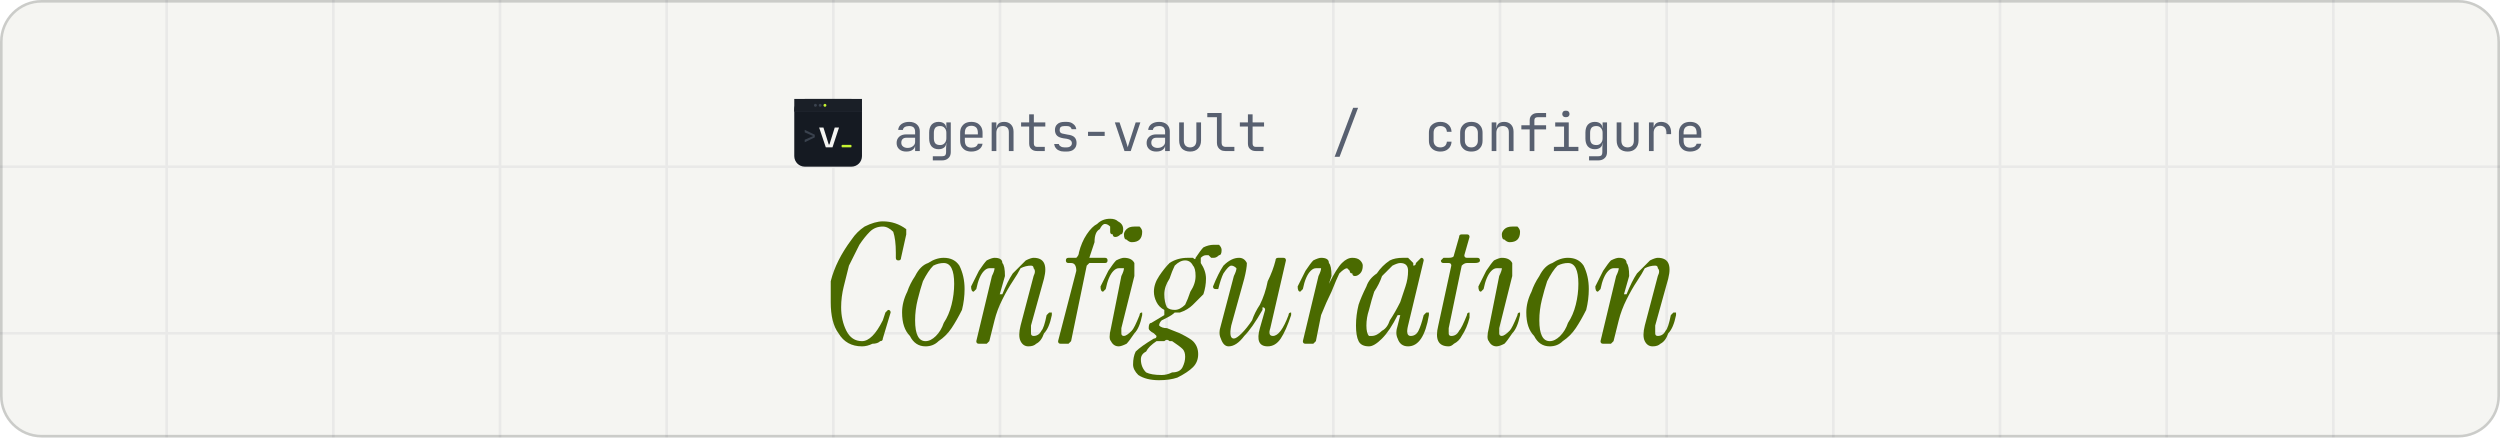
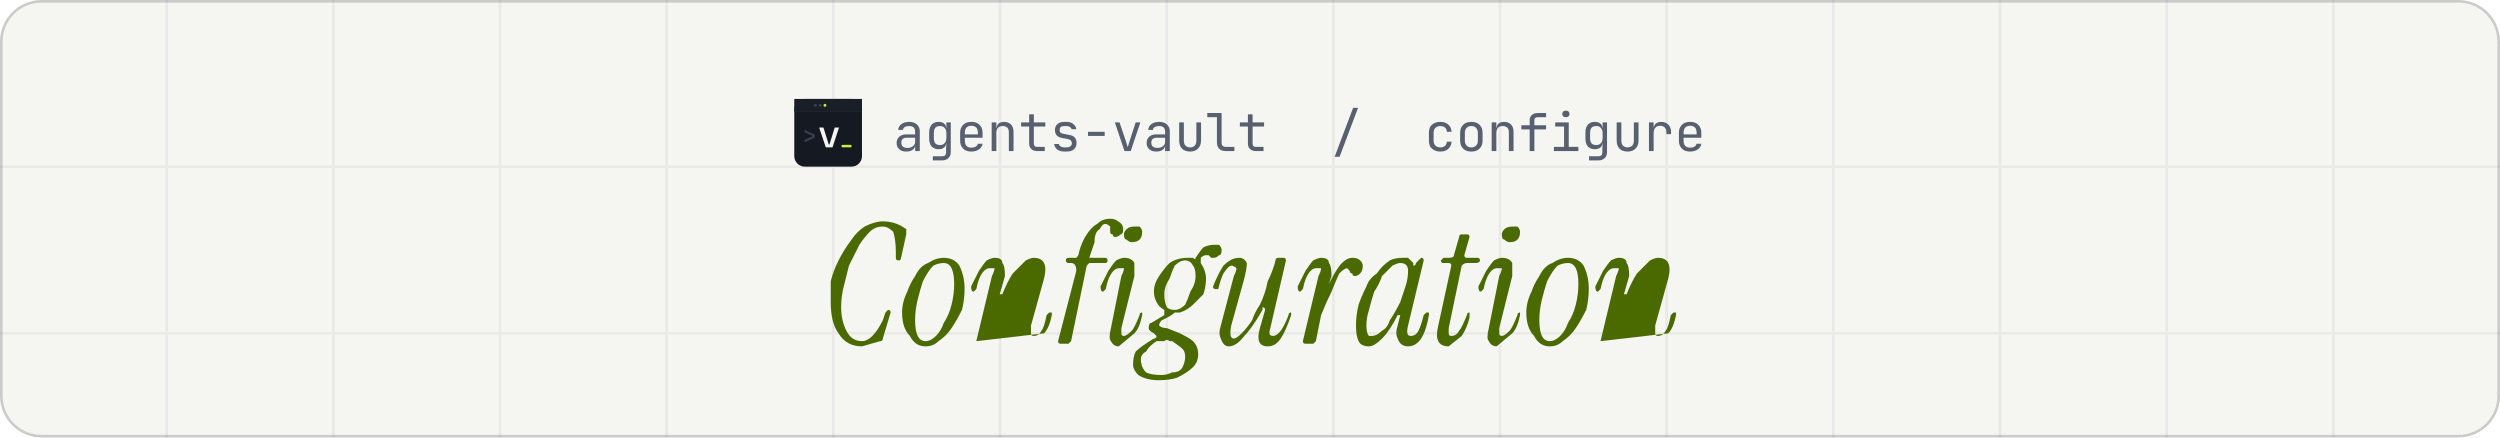
<svg xmlns="http://www.w3.org/2000/svg" width="960" height="168" viewBox="0 0 960 168" role="img" aria-label="Configuration">
  <defs>
    <radialGradient id="l" cx="0.5" cy="0" r="0.75">
      <stop offset="0" stop-color="#fff" stop-opacity="0" />
      <stop offset="1" stop-color="#fff" stop-opacity="0" />
    </radialGradient>
    <clipPath id="c">
      <rect width="960" height="168" rx="16" />
    </clipPath>
-     <path id="g0" d="M5.0 0.2L5.0 0.2Q3.3 0.2 2.3-0.7Q1.3-1.6 1.3-3.1L1.3-3.1Q1.3-4.6 2.3-5.5Q3.3-6.4 5-6.4L5-6.4L8.4-6.4L8.4-7.5Q8.4-8.5 7.8-9.1Q7.2-9.6 6.1-9.6L6.1-9.6Q5.1-9.6 4.4-9.2Q3.8-8.8 3.7-8.1L3.7-8.1L1.9-8.1Q2.0-9.5 3.2-10.4Q4.4-11.2 6.1-11.2L6.1-11.2Q8-11.2 9.1-10.2Q10.2-9.2 10.2-7.6L10.2-7.6L10.2 0L8.4 0L8.4-2.1L8.4-2.1Q8.3-1.1 7.5-0.5L7.5-0.5Q6.6 0.2 5.0 0.2ZM5.5-1.2L5.5-1.2Q6.8-1.2 7.6-1.9Q8.4-2.5 8.4-3.5L8.4-3.5L8.4-5.1L5.0-5.1Q4.1-5.1 3.6-4.6Q3.1-4.1 3.1-3.2L3.1-3.2Q3.1-2.3 3.7-1.8Q4.4-1.2 5.5-1.2Z" />
-     <path id="g1" d="M6.7 3.6L3.2 3.6L3.2 2.0L6.7 2.0Q7.6 2.0 8.0 1.6Q8.3 1.2 8.3 0.4L8.3 0.4L8.3-1L8.4-3L8.3-3Q8.3-2.0 7.6-1.4L7.6-1.4Q6.8-0.7 5.4-0.7L5.4-0.7Q3.7-0.7 2.7-1.8Q1.8-2.9 1.8-4.8L1.8-4.8L1.8-7.1Q1.8-9 2.7-10.1Q3.7-11.2 5.4-11.2L5.4-11.2Q6.8-11.2 7.6-10.5L7.6-10.5Q8.3-9.9 8.3-8.9L8.3-8.9L8.4-8.9L8.4-11L10.1-11L10.1 0.4Q10.1 1.9 9.2 2.7Q8.3 3.6 6.7 3.6L6.7 3.6ZM6.0-2.3L6.0-2.3Q7.1-2.3 7.7-3.0Q8.4-3.7 8.4-4.9L8.4-4.9L8.4-7Q8.4-8.2 7.7-8.9Q7.1-9.6 6.0-9.6L6.0-9.6Q4.8-9.6 4.2-9.0Q3.6-8.3 3.6-7L3.6-7L3.6-4.9Q3.6-3.6 4.2-2.9Q4.8-2.3 6.0-2.3Z" />
-     <path id="g2" d="M6 0.2L6 0.2Q4.7 0.2 3.7-0.3Q2.8-0.8 2.2-1.8Q1.7-2.7 1.7-4L1.7-4L1.7-7Q1.7-8.3 2.2-9.2Q2.8-10.2 3.7-10.7Q4.7-11.2 6-11.2Q7.3-11.2 8.3-10.7Q9.2-10.2 9.8-9.2Q10.3-8.3 10.3-7L10.3-7L10.3-5.1L3.5-5.1L3.5-4Q3.5-2.7 4.1-2.0Q4.8-1.3 6-1.3L6-1.3Q7.0-1.3 7.7-1.7Q8.3-2.1 8.5-2.8L8.5-2.8L10.3-2.8Q10.1-1.4 8.9-0.6Q7.7 0.2 6 0.2ZM3.5-6.4L8.5-6.4L8.5-7Q8.5-8.3 7.9-9Q7.2-9.7 6-9.7L6-9.7Q4.8-9.7 4.1-9Q3.5-8.3 3.5-7L3.5-7L3.5-6.4Z" />
-     <path id="g3" d="M3.6 0L1.8 0L1.8-11L3.6-11L3.6-8.9L3.7-8.9Q3.8-9.9 4.4-10.5L4.4-10.5Q5.2-11.2 6.6-11.2L6.6-11.2Q8.2-11.2 9.2-10.2Q10.2-9.2 10.2-7.4L10.2-7.4L10.2 0L8.4 0L8.4-7.2Q8.4-8.4 7.8-9.0Q7.1-9.6 6.1-9.6L6.1-9.6Q4.9-9.6 4.3-9.0Q3.6-8.3 3.6-7L3.6-7L3.6 0Z" />
-     <path id="g4" d="M10.2 0L7.2 0Q5.8 0 5.0-0.8Q4.2-1.5 4.2-2.9L4.2-2.9L4.2-9.4L1.1-9.4L1.1-11L4.2-11L4.2-14.1L6-14.1L6-11L10.4-11L10.4-9.4L6-9.4L6-2.9Q6-1.6 7.2-1.6L7.2-1.6L10.2-1.6L10.2 0Z" />
-     <path id="g5" d="M6.5 0.2L5.7 0.2Q4.5 0.2 3.7-0.2Q2.9-0.5 2.4-1.2Q1.9-1.8 1.8-2.7L1.8-2.7L3.6-2.7Q3.7-2.1 4.3-1.8Q4.8-1.4 5.7-1.4L5.7-1.4L6.5-1.4Q7.6-1.4 8.1-1.9Q8.6-2.3 8.6-3.0L8.6-3.0Q8.6-3.7 8.1-4.1Q7.7-4.5 6.7-4.7L6.7-4.7L5.3-4.9Q3.6-5.2 2.9-5.9Q2.1-6.7 2.1-8.1L2.1-8.1Q2.1-9.5 3-10.3Q3.9-11.2 5.8-11.2L5.8-11.2L6.6-11.2Q8.2-11.2 9.1-10.4Q10.1-9.7 10.3-8.4L10.3-8.4L8.5-8.4Q8.4-8.9 7.9-9.3Q7.4-9.6 6.6-9.6L6.6-9.6L5.8-9.6Q4.8-9.6 4.3-9.2Q3.9-8.8 3.9-8.0L3.9-8.0Q3.9-7.4 4.3-7.0Q4.7-6.7 5.5-6.6L5.5-6.6L7-6.3Q8.8-6.1 9.6-5.3Q10.4-4.5 10.4-3.1L10.4-3.1Q10.4-1.6 9.4-0.7Q8.5 0.2 6.5 0.2L6.5 0.2Z" />
-     <path id="g6" d="M9.2-5.8L2.8-5.8L2.8-7.4L9.2-7.4L9.2-5.8Z" />
-     <path id="g7" d="M7.2 0L4.8 0L1.1-11L2.9-11L5.4-3.6Q5.6-2.9 5.8-2.3Q6.0-1.7 6.0-1.4L6.0-1.4Q6.1-1.7 6.3-2.3Q6.5-2.9 6.7-3.6L6.7-3.6L9.1-11L10.9-11L7.2 0Z" />
-     <path id="g8" d="M6.0 0.2L6.0 0.2Q4.1 0.2 2.9-0.9Q1.8-2.1 1.8-4L1.8-4L1.8-11L3.6-11L3.6-4Q3.6-2.8 4.2-2.1Q4.9-1.4 6.0-1.4L6.0-1.4Q7.1-1.4 7.8-2.1Q8.4-2.8 8.4-4L8.4-4L8.4-11L10.2-11L10.2-4Q10.2-2.1 9.0-0.9Q7.9 0.2 6.0 0.2Z" />
-     <path id="g9" d="M11 0L7.5 0Q6.5 0 5.8-0.4Q5.1-0.8 4.7-1.5Q4.3-2.2 4.3-3.1L4.3-3.1L4.3-13.0L0.6-13.0L0.6-14.6L6.1-14.6L6.1-3.1Q6.1-2.4 6.5-2.0Q6.9-1.6 7.5-1.6L7.5-1.6L11-1.6L11 0Z" />
-     <path id="g11" d="M3.4 2.2L1.5 2.2L8.6-16.6L10.5-16.6L3.4 2.2Z" />
-     <path id="g12" d="M6.1 0.2L6.1 0.2Q4.8 0.2 3.8-0.3Q2.8-0.8 2.2-1.8Q1.7-2.7 1.7-4L1.7-4L1.7-7Q1.7-8.3 2.2-9.3Q2.8-10.2 3.8-10.7Q4.8-11.2 6.1-11.2L6.1-11.2Q8.0-11.2 9.1-10.2Q10.3-9.2 10.4-7.4L10.4-7.4L8.6-7.4Q8.5-8.5 7.9-9.0Q7.2-9.6 6.1-9.6L6.1-9.6Q4.9-9.6 4.2-8.9Q3.5-8.3 3.5-7.0L3.5-7.0L3.5-4Q3.5-2.8 4.2-2.1Q4.9-1.4 6.1-1.4L6.1-1.4Q7.2-1.4 7.9-2.0Q8.5-2.6 8.6-3.6L8.6-3.6L10.4-3.6Q10.3-1.8 9.1-0.8Q8.0 0.2 6.1 0.2Z" />
-     <path id="g13" d="M6 0.2L6 0.2Q4.7 0.2 3.7-0.3Q2.8-0.8 2.2-1.8Q1.7-2.7 1.7-4.0L1.7-4.0L1.7-7.0Q1.7-8.3 2.2-9.2Q2.8-10.2 3.7-10.7Q4.7-11.2 6-11.2L6-11.2Q7.3-11.2 8.3-10.7Q9.2-10.2 9.8-9.2Q10.3-8.3 10.3-7.0L10.3-7.0L10.3-4.0Q10.3-2.7 9.8-1.8Q9.2-0.8 8.3-0.3Q7.3 0.2 6 0.2ZM6-1.4L6-1.4Q7.2-1.4 7.8-2.1Q8.5-2.8 8.5-4.0L8.5-4.0L8.5-7.0Q8.5-8.2 7.8-8.9Q7.2-9.6 6-9.6L6-9.6Q4.8-9.6 4.2-8.9Q3.5-8.2 3.5-7.0L3.5-7.0L3.5-4.0Q3.5-2.8 4.2-2.1Q4.8-1.4 6-1.4Z" />
-     <path id="g14" d="M6.2 0L4.4 0L4.4-8.3L1.2-8.3L1.2-9.9L4.4-9.9L4.4-11.8Q4.4-13.1 5.2-13.8Q6.0-14.6 7.5-14.6L7.5-14.6L10.7-14.6L10.7-13.0L7.5-13.0Q6.9-13.0 6.5-12.7Q6.2-12.4 6.2-11.8L6.2-11.8L6.2-9.9L10.7-9.9L10.7-8.3L6.2-8.3L6.2 0Z" />
-     <path id="g15" d="M11.1 0L1.7 0L1.7-1.6L5.6-1.6L5.6-9.4L2.2-9.4L2.2-11L7.4-11L7.4-1.6L11.1-1.6L11.1 0ZM6.3-13.0L6.3-13.0Q5.6-13.0 5.3-13.3Q4.9-13.7 4.9-14.2L4.9-14.2Q4.9-14.8 5.3-15.2Q5.6-15.5 6.3-15.5L6.3-15.5Q7.0-15.5 7.3-15.2Q7.7-14.8 7.7-14.2L7.7-14.2Q7.7-13.7 7.3-13.3Q7.0-13.0 6.3-13.0Z" />
-     <path id="g16" d="M4.0 0L2.2 0L2.2-11L4.0-11L4.0-9.0Q4.2-9.8 4.6-10.3L4.6-10.3Q5.4-11.2 6.9-11.2L6.9-11.2Q8.6-11.2 9.7-10.1Q10.7-9.0 10.7-7.2L10.7-7.2L10.7-6.5L8.9-6.5L8.9-7Q8.9-8.3 8.3-9.0Q7.6-9.7 6.5-9.7L6.5-9.7Q5.3-9.7 4.7-9.0Q4.0-8.3 4.0-7L4.0-7L4.0 0Z" />
-     <path id="g17" d="M16 1L16 1Q10 1 7-4Q4-8 4-16L4-16Q4-20 4-24Q5-28 7-32Q9-36 12-40Q14-43 17-45Q21-47 24-47L24-47Q29-47 33-44L33-44Q33-43 33-42L33-42L31-33Q31-32 30-32L30-32Q29-32 29-33L29-33L29-35Q29-40 28-43Q26-45 24-45L24-45Q21-45 19-43Q17-41 15-38Q13-34 11-30Q10-26 9-22Q8-18 8-14L8-14Q8-9 10-5Q12-1 16-1L16-1Q18-1 20-3Q22-5 24-9L24-9L25-12Q26-13 26-13L26-13Q27-13 27-12L27-12L24-2Q24-1 23-1L23-1Q22-0 20 0Q18 1 16 1Z" />
-     <path id="g18" d="M10 1L10 1Q6 1 4-3Q1-6 1-12L1-12Q1-16 3-20Q4-23 6-26Q8-30 11-31Q14-33 17-33L17-33Q21-33 23-30Q25-26 25-21L25-21Q25-17 24-13Q22-9 20-6Q18-3 15-1Q13 1 10 1ZM10-1L10-1Q12-1 14-3Q16-5 17-8Q19-11 20-15Q21-19 21-23L21-23Q21-31 17-31L17-31Q15-31 13-30Q11-28 9-24Q8-21 7-17Q6-13 6-9L6-9Q6-1 10-1Z" />
-     <path id="g19" d="M3-1L3-1L9-26Q10-28 10-29Q9-29 8-29L8-29Q7-29 6-28Q4-26 3-21L3-21Q2-20 2-20L2-20Q1-20 1-22L1-22Q3-26 4-28Q6-31 7-32Q9-33 10-33L10-33Q13-33 13-31Q14-30 14-26L14-26L12-19Q12-19 12-19Q12-19 13-19L13-19Q15-24 17-27Q20-30 22-32Q24-33 25-33L25-33Q28-33 29-31Q30-29 29-25L29-25L24-7Q24-5 24-4Q24-3 25-3L25-3Q27-3 28-5Q29-6 30-11L30-11Q31-12 31-12L31-12Q32-12 32-12Q32-11 32-11L32-11Q31-6 29-4Q28-1 26-0Q25 1 23 1L23 1Q21 1 20-1Q19-3 20-7L20-7L25-26Q26-28 25-29Q25-30 24-30L24-30Q22-30 20-29Q19-27 17-24Q15-21 13-17Q11-13 10-9Q9-5 8-1L8-1Q7 0 7 0L7 0L4 0Q3 0 3-1Z" />
-     <path id="g20" d="M5 0L2 0Q1 0 1-1L1-1L8-28Q8-31 6-31L6-31L5-31Q4-31 4-32L4-32Q4-33 5-33L5-33Q7-33 8-33Q9-34 9-35L9-35Q10-39 12-42Q14-45 16-46Q18-48 21-48L21-48Q23-48 24-47Q26-46 26-44L26-44Q26-42 25-42Q24-41 23-41L23-41Q22-41 22-42Q21-42 21-43Q21-44 21-45Q20-46 19-46L19-46Q18-46 17-44Q15-43 15-39L15-39L13-33Q13-33 14-33L14-33L19-33Q20-33 20-32L20-32Q20-31 19-31L19-31L13-31Q13-31 12-30L12-30L6-1Q5 0 5 0L5 0Z" />
-     <path id="g21" d="M13-39L13-39Q12-39 11-40Q10-40 10-42L10-42Q10-43 11-44Q12-45 14-45L14-45Q15-45 16-45Q17-44 17-43L17-43Q17-41 16-40Q15-39 13-39ZM8 1L8 1Q6 1 5-1Q4-2 5-6L5-6L9-26Q10-28 10-29Q9-29 8-29L8-29Q7-29 6-28Q4-26 3-21L3-21Q2-20 2-20L2-20Q1-20 1-22L1-22Q3-26 4-28Q6-31 7-32Q9-33 10-33L10-33Q13-33 14-31Q14-30 14-26L14-26L9-6Q9-5 9-4Q9-3 10-3L10-3Q11-3 13-5Q14-6 16-11L16-11Q16-12 17-12L17-12Q17-12 17-11L17-11Q16-6 14-4Q12-1 11-0Q9 1 8 1Z" />
-     <path id="g22" d="M6 14L6 14Q1 14-2 12Q-4 10-4 8L-4 8Q-4 5-3 3Q-1 1 4-2L4-2Q5-2 5-3Q5-3 4-4L4-4Q2-5 2-6Q2-8 3-8L3-8L8-11Q8-12 8-12Q8-12 8-13L8-13Q6-14 5-16Q4-18 4-20L4-20Q4-23 6-26Q8-29 10-31Q13-33 17-33L17-33Q18-33 19-33L19-33Q20-32 20-33L20-33Q22-36 23-37Q25-38 27-38L27-38Q28-38 29-38Q30-37 30-36L30-36Q30-34 29-34Q28-33 27-33L27-33Q26-33 26-33Q25-34 25-34Q25-34 24-34L24-34Q23-34 22-33L22-33Q22-32 22-32Q22-31 22-31L22-31Q24-28 24-25L24-25Q24-22 23-19Q21-17 19-15Q17-13 14-12L14-12Q13-12 12-12Q11-11 9-10L9-10L7-9Q6-8 6-7Q7-6 9-6L9-6L14-4Q18-2 19-1Q21 1 21 4L21 4Q21 7 19 9Q17 11 13 13Q10 14 6 14ZM8-19L8-19Q8-16 9-14Q10-13 12-13L12-13Q14-13 16-15Q17-17 18-20Q20-23 20-26L20-26Q20-29 19-30Q18-32 16-32L16-32Q14-32 12-30Q11-28 10-25Q8-22 8-19ZM7 12L7 12Q9 12 11 11Q14 11 15 9Q16 7 16 5L16 5Q16 3 15 2Q14 1 11-1L11-1L10-1Q9-2 8-1Q6-1 5-1L5-1Q2 1 1 3Q-1 4-1 6L-1 6Q-1 9 1 11Q3 12 7 12Z" />
-     <path id="g23" d="M7 1L7 1Q5 1 4-2Q3-4 4-7L4-7L9-26Q10-28 10-29Q9-30 8-30L8-30Q7-30 5-27Q4-25 3-21L3-21Q3-21 2-21L2-21Q1-21 1-22L1-22Q3-27 5-30Q8-33 11-33L11-33Q13-33 14-31Q14-29 13-25L13-25L8-7Q7-2 9-2L9-2Q10-2 12-4Q14-6 16-9Q17-12 19-15Q21-19 22-24Q24-28 25-32L25-32Q25-33 26-33L26-33L28-33Q29-33 29-32L29-32L23-6Q22-3 24-3L24-3Q27-3 30-11L30-11Q30-12 31-12L31-12Q31-12 31-12Q31-11 31-11L31-11Q29-5 27-2Q25 1 22 1L22 1Q17 1 19-6L19-6L21-13Q21-14 20-14Q20-14 20-13L20-13Q16-6 13-3Q10 1 7 1Z" />
-     <path id="g24" d="M7 0L4 0Q3 0 3-1L3-1L9-26Q10-28 10-29Q9-29 8-29L8-29Q7-29 6-28Q4-26 3-21L3-21Q2-20 2-20L2-20Q1-20 1-22L1-22Q3-26 4-28Q6-31 7-32Q9-33 10-33L10-33Q13-33 13-31Q14-30 14-26L14-26L13-23Q13-23 13-23Q13-23 13-23L13-23Q16-29 18-31Q20-33 22-33L22-33Q24-33 25-32Q26-31 26-30L26-30Q26-28 25-27Q24-26 23-26L23-26Q22-26 22-27Q21-27 21-28Q21-28 20-29Q20-29 20-29L20-29Q19-29 17-27Q16-25 14-20Q12-16 10-11Q9-6 8-1L8-1Q7 0 7 0L7 0Z" />
-     <path id="g25" d="M6 1L6 1Q3 1 2-1Q1-3 1-7L1-7Q1-11 2-15Q3-18 5-22Q6-25 9-27Q11-30 14-32Q16-33 19-33L19-33Q20-33 21-33Q22-32 23-31L23-31Q23-30 23-30L23-30Q24-30 24-31L24-31Q25-32 25-32Q26-33 26-33L26-33Q27-33 27-32L27-32L21-7Q20-3 22-3L22-3Q24-3 25-5Q26-7 27-11L27-11Q28-12 28-12L28-12Q29-12 29-12Q29-11 29-11L29-11Q28-5 26-2Q24 1 21 1L21 1Q18 1 17-2Q16-4 17-7L17-7L18-11Q18-11 18-11Q17-11 17-11L17-11Q14-5 11-2Q8 1 6 1ZM7-3L7-3Q9-3 11-5Q13-6 14-9Q16-12 18-16Q19-19 20-22Q21-25 21-28L21-28Q21-31 18-31L18-31Q17-31 15-30Q13-28 11-26Q10-23 8-20Q7-17 6-13Q5-10 5-7L5-7Q5-4 6-3Q6-3 7-3Z" />
-     <path id="g26" d="M7 1L7 1Q4 1 3-1Q2-3 3-7L3-7L8-30Q8-31 7-31L7-31L5-31Q4-31 4-32L4-32Q4-32 4-32Q5-33 5-33L5-33L7-33Q9-33 9-34L9-34L11-41Q11-42 12-42L12-42L14-42Q15-42 15-41L15-41L13-34Q13-33 14-33L14-33L18-33Q19-33 19-32L19-32Q19-31 17-31L17-31L14-31Q13-31 12-30L12-30L7-6Q7-5 7-4Q7-3 8-3L8-3Q10-3 11-5Q12-6 14-11L14-11Q14-12 15-12L15-12Q15-12 15-12Q15-11 15-10L15-10Q14-6 12-3Q11-1 9-0Q8 1 7 1Z" />
+     <path id="g0" d="M5 0.2Q3.3 0.2 2.3-0.7Q1.3-1.6 1.3-3.1Q1.3-4.6 2.3-5.5Q3.3-6.4 5-6.4L8.4-6.4L8.4-7.5Q8.4-8.5 7.8-9.1Q7.2-9.6 6.1-9.6Q5.1-9.6 4.4-9.2Q3.8-8.8 3.7-8.1L1.9-8.1Q2-9.5 3.2-10.4Q4.4-11.2 6.1-11.2Q8-11.2 9.1-10.2Q10.2-9.2 10.2-7.6L10.2 0L8.4 0L8.4-2.1L8.4-2.1Q8.3-1.1 7.5-0.5Q6.6 0.2 5 0.2M5.5-1.2Q6.8-1.2 7.6-1.9Q8.4-2.5 8.4-3.5L8.4-5.1L5-5.1Q4.1-5.1 3.6-4.6Q3.1-4.1 3.1-3.2Q3.1-2.3 3.7-1.7Q4.4-1.2 5.5-1.2" />
+     <path id="g1" d="M6.7 3.6L3.2 3.6L3.2 2L6.7 2Q7.6 2 8 1.6Q8.3 1.2 8.3 0.4L8.3-1L8.4-3L8.3-3Q8.3-2 7.6-1.4Q6.8-0.7 5.4-0.7Q3.7-0.7 2.7-1.8Q1.8-2.9 1.8-4.8L1.8-7.1Q1.8-9 2.7-10.1Q3.7-11.2 5.4-11.2Q6.8-11.2 7.6-10.5Q8.3-9.9 8.3-8.9L8.4-8.9L8.4-11L10.1-11L10.1 0.4Q10.1 1.9 9.2 2.7Q8.3 3.6 6.7 3.6M6-2.3Q7.1-2.3 7.7-3Q8.4-3.7 8.4-4.9L8.4-7Q8.4-8.2 7.7-8.9Q7.1-9.6 6-9.6Q4.8-9.6 4.2-9Q3.6-8.3 3.6-7L3.6-4.9Q3.6-3.6 4.2-2.9Q4.8-2.3 6-2.3" />
+     <path id="g2" d="M6 0.2Q4.7 0.2 3.7-0.3Q2.8-0.8 2.2-1.8Q1.7-2.7 1.7-4L1.7-7Q1.7-8.3 2.2-9.2Q2.8-10.2 3.7-10.7Q4.7-11.2 6-11.2Q7.3-11.2 8.3-10.7Q9.2-10.2 9.8-9.2Q10.3-8.3 10.3-7L10.3-5.1L3.5-5.1L3.5-4Q3.5-2.7 4.1-2Q4.8-1.3 6-1.3Q7-1.3 7.7-1.7Q8.3-2.1 8.5-2.8L10.3-2.8Q10.1-1.4 8.9-0.6Q7.7 0.2 6 0.2M3.5-6.4L8.5-6.4L8.5-7Q8.5-8.3 7.9-9Q7.2-9.7 6-9.7Q4.8-9.7 4.1-9Q3.5-8.3 3.5-7" />
+     <path id="g3" d="M3.6 0L1.8 0L1.8-11L3.6-11L3.6-8.9L3.7-8.9Q3.8-9.9 4.4-10.5Q5.2-11.2 6.6-11.2Q8.2-11.2 9.2-10.2Q10.2-9.2 10.2-7.4L10.2 0L8.4 0L8.4-7.2Q8.4-8.4 7.8-9Q7.1-9.6 6.1-9.6Q4.9-9.6 4.3-9Q3.6-8.3 3.6-7" />
+     <path id="g4" d="M10.2 0L7.2 0Q5.8 0 5-0.8Q4.2-1.5 4.2-2.9L4.2-9.4L1.1-9.4L1.1-11L4.2-11L4.2-14.1L6-14.1L6-11L10.4-11L10.4-9.4L6-9.4L6-2.9Q6-1.6 7.2-1.6L10.2-1.6" />
+     <path id="g5" d="M6.5 0.2L5.7 0.2Q4.5 0.2 3.7-0.2Q2.9-0.5 2.4-1.2Q1.9-1.8 1.8-2.7L3.6-2.7Q3.7-2.1 4.3-1.8Q4.8-1.4 5.7-1.4L6.5-1.4Q7.6-1.4 8.1-1.9Q8.6-2.3 8.6-3Q8.6-3.7 8.1-4.1Q7.7-4.5 6.7-4.7L5.3-4.9Q3.6-5.2 2.9-5.9Q2.1-6.7 2.1-8.1Q2.1-9.5 3-10.3Q3.9-11.2 5.8-11.2L6.6-11.2Q8.2-11.2 9.1-10.4Q10.1-9.7 10.3-8.4L8.5-8.4Q8.4-8.9 7.9-9.2Q7.4-9.6 6.6-9.6L5.8-9.6Q4.8-9.6 4.3-9.2Q3.9-8.8 3.9-8Q3.9-7.4 4.3-7Q4.7-6.7 5.5-6.6L7-6.3Q8.8-6.1 9.6-5.3Q10.4-4.5 10.4-3.1Q10.4-1.6 9.4-0.7Q8.5 0.2 6.5 0.2" />
+     <path id="g6" d="M9.2-5.8L2.8-5.8L2.8-7.4L9.2-7.4" />
+     <path id="g7" d="M7.2 0L4.8 0L1.1-11L2.9-11L5.4-3.6Q5.6-2.9 5.8-2.3Q6-1.7 6-1.4Q6.1-1.7 6.3-2.3Q6.5-2.9 6.7-3.6L9.1-11L10.9-11" />
+     <path id="g8" d="M6 0.2Q4.1 0.2 2.9-0.9Q1.8-2.1 1.8-4L1.8-11L3.6-11L3.6-4Q3.6-2.8 4.2-2.1Q4.9-1.4 6-1.4Q7.1-1.4 7.8-2.1Q8.4-2.8 8.4-4L8.4-11L10.2-11L10.2-4Q10.2-2.1 9-0.9Q7.9 0.2 6 0.2" />
+     <path id="g9" d="M11 0L7.5 0Q6.5 0 5.8-0.4Q5.1-0.8 4.7-1.5Q4.3-2.2 4.3-3.1L4.3-13L0.6-13L0.6-14.6L6.1-14.6L6.1-3.1Q6.1-2.4 6.5-2Q6.9-1.6 7.5-1.6L11-1.6" />
+     <path id="g11" d="M3.4 2.2L1.5 2.2L8.6-16.6L10.5-16.6" />
+     <path id="g12" d="M6.1 0.2Q4.8 0.2 3.8-0.3Q2.8-0.8 2.2-1.7Q1.7-2.7 1.7-4L1.7-7Q1.7-8.3 2.2-9.3Q2.8-10.2 3.8-10.7Q4.8-11.2 6.1-11.2Q8-11.2 9.1-10.2Q10.3-9.2 10.4-7.4L8.6-7.4Q8.5-8.5 7.9-9Q7.2-9.6 6.1-9.6Q4.9-9.6 4.2-8.9Q3.5-8.3 3.5-7L3.5-4Q3.5-2.8 4.2-2.1Q4.9-1.4 6.1-1.4Q7.2-1.4 7.9-2Q8.5-2.6 8.6-3.6L10.4-3.6Q10.3-1.8 9.1-0.8Q8 0.2 6.1 0.2" />
+     <path id="g13" d="M6 0.2Q4.7 0.2 3.7-0.3Q2.8-0.8 2.2-1.8Q1.7-2.7 1.7-4L1.7-7Q1.7-8.3 2.2-9.2Q2.8-10.2 3.7-10.7Q4.7-11.2 6-11.2Q7.3-11.2 8.3-10.7Q9.2-10.2 9.8-9.2Q10.3-8.3 10.3-7L10.3-4Q10.3-2.7 9.8-1.8Q9.2-0.8 8.3-0.3Q7.3 0.2 6 0.2M6-1.4Q7.2-1.4 7.8-2.1Q8.5-2.8 8.5-4L8.5-7Q8.5-8.2 7.8-8.9Q7.2-9.6 6-9.6Q4.8-9.6 4.2-8.9Q3.5-8.2 3.5-7L3.5-4Q3.5-2.8 4.2-2.1Q4.8-1.4 6-1.4" />
+     <path id="g14" d="M6.2 0L4.4 0L4.4-8.3L1.2-8.3L1.2-9.9L4.4-9.9L4.4-11.8Q4.4-13.1 5.2-13.8Q6-14.6 7.5-14.6L10.7-14.6L10.7-13L7.5-13Q6.9-13 6.5-12.7Q6.2-12.4 6.2-11.8L6.2-9.9L10.7-9.9L10.7-8.3L6.2-8.3" />
+     <path id="g15" d="M11.1 0L1.7 0L1.7-1.6L5.6-1.6L5.6-9.4L2.2-9.4L2.2-11L7.4-11L7.4-1.6L11.1-1.6L11.1 0M6.3-13Q5.6-13 5.3-13.3Q4.9-13.7 4.9-14.2Q4.9-14.8 5.3-15.2Q5.6-15.5 6.3-15.5Q7-15.5 7.3-15.2Q7.7-14.8 7.7-14.2Q7.7-13.7 7.3-13.3Q7-13 6.3-13" />
+     <path id="g16" d="M4 0L2.2 0L2.2-11L4-11L4-9Q4.2-9.8 4.6-10.3Q5.4-11.2 6.9-11.2Q8.6-11.2 9.7-10.1Q10.7-9 10.7-7.2L10.7-6.5L8.9-6.5L8.9-7Q8.9-8.3 8.3-9Q7.6-9.7 6.5-9.7Q5.3-9.7 4.7-9Q4-8.3 4-7" />
+     <path id="g17" d="M16 1Q10 1 7-4Q4-8 4-16Q4-20 4-24Q5-28 7-32Q9-36 12-40Q14-43 17-45Q21-47 24-47Q29-47 33-44Q33-43 33-42L31-33Q31-32 30-32Q29-32 29-33L29-35Q29-40 28-43Q26-45 24-45Q21-45 19-43Q17-41 15-38Q13-34 11-30Q10-26 9-22Q8-18 8-14Q8-9 10-5Q12-1 16-1Q18-1 20-3Q22-5 24-9L25-12Q26-13 26-13Q27-13 27-12L24-2Q24-1 23-1Q220 20 0Q18 1 16 1" />
+     <path id="g18" d="M10 1Q6 1 4-3Q1-6 1-12Q1-16 3-20Q4-23 6-26Q8-30 11-31Q14-33 17-33Q21-33 23-30Q25-26 25-21Q25-17 24-13Q22-9 20-6Q18-3 15-1Q13 1 10 1M10-1Q12-1 14-3Q16-5 17-8Q19-11 20-15Q21-19 21-23Q21-31 17-31Q15-31 13-30Q11-28 9-24Q8-21 7-17Q6-13 6-9Q6-1 10-1" />
+     <path id="g19" d="M3-1L9-26Q10-28 10-29Q9-29 8-29Q7-29 6-28Q4-26 3-21Q2-20 2-20Q1-20 1-22Q3-26 4-28Q6-31 7-32Q9-33 10-33Q13-33 13-31Q14-30 14-26L12-19Q12-19 12-19Q12-19 13-19Q15-24 17-27Q20-30 22-32Q24-33 25-33Q28-33 29-31Q30-29 29-25L24-7Q24-5 24-4Q24-3 25-3Q27-3 28-5Q29-6 30-11Q31-12 31-12Q32-12 32-12Q32-11 32-11Q31-6 29-4Q28-1 260Q25 1 23 1Q21 1 20-1Q19-3 20-7L25-26Q26-28 25-29Q25-30 24-30Q22-30 20-29Q19-27 17-24Q15-21 13-17Q11-13 10-9Q9-5 8-1Q7 0 7 0L4 0Q3 0 3-1" />
+     <path id="g20" d="M5 0L2 0Q1 0 1-1L8-28Q8-31 6-31L5-31Q4-31 4-32Q4-33 5-33Q7-33 8-33Q9-34 9-35Q10-39 12-42Q14-45 16-46Q18-48 21-48Q23-48 24-47Q26-46 26-44Q26-42 25-42Q24-41 23-41Q22-41 22-42Q21-42 21-43Q21-44 21-45Q20-46 19-46Q18-46 17-44Q15-43 15-39L13-33Q13-33 14-33L19-33Q20-33 20-32Q20-31 19-31L13-31Q13-31 12-30L6-1Q5 0 5 0" />
+     <path id="g21" d="M13-39Q12-39 11-40Q10-40 10-42Q10-43 11-44Q12-45 14-45Q15-45 16-45Q17-44 17-43Q17-41 16-40Q15-39 13-39M8 1Q6 1 5-1Q4-2 5-6L9-26Q10-28 10-29Q9-29 8-29Q7-29 6-28Q4-26 3-21Q2-20 2-20Q1-20 1-22Q3-26 4-28Q6-31 7-32Q9-33 10-33Q13-33 14-31Q14-30 14-26L9-6Q9-5 9-4Q9-3 10-3Q11-3 13-5Q14-6 16-11Q16-12 17-12Q17-12 17-11Q16-6 14-4Q12-1 110Q9 1 8 1" />
+     <path id="g22" d="M6 14Q1 14-2 12Q-4 10-4 8Q-4 5-3 3Q-1 1 4-2Q5-2 5-3Q5-3 4-4Q2-5 2-6Q2-8 3-8L8-11Q8-12 8-12Q8-12 8-13Q6-14 5-16Q4-18 4-20Q4-23 6-26Q8-29 10-31Q13-33 17-33Q18-33 19-33Q20-32 20-33Q22-36 23-37Q25-38 27-38Q28-38 29-38Q30-37 30-36Q30-34 29-34Q28-33 27-33Q26-33 26-33Q25-34 25-34Q25-34 24-34Q23-34 22-33Q22-32 22-32Q22-31 22-31Q24-28 24-25Q24-22 23-19Q21-17 19-15Q17-13 14-12Q13-12 12-12Q11-11 9-10L7-9Q6-8 6-7Q7-6 9-6L14-4Q18-2 19-1Q21 1 21 4Q21 7 19 9Q17 11 13 13Q10 14 6 14M8-19Q8-16 9-14Q10-13 12-13Q14-13 16-15Q17-17 18-20Q20-23 20-26Q20-29 19-30Q18-32 16-32Q14-32 12-30Q11-28 10-25Q8-22 8-19M7 12Q9 12 11 11Q14 11 15 9Q16 7 16 5Q16 3 15 2Q14 1 11-1L10-1Q9-2 8-1Q6-1 5-1Q2 1 1 3Q-1 4-1 6Q-1 9 1 11Q3 12 7 12" />
+     <path id="g23" d="M7 1Q5 1 4-2Q3-4 4-7L9-26Q10-28 10-29Q9-30 8-30Q7-30 5-27Q4-25 3-21Q3-21 2-21Q1-21 1-22Q3-27 5-30Q8-33 11-33Q13-33 14-31Q14-29 13-25L8-7Q7-2 9-2Q10-2 12-4Q14-6 16-9Q17-12 19-15Q21-19 22-24Q24-28 25-32Q25-33 26-33L28-33Q29-33 29-32L23-6Q22-3 24-3Q27-3 30-11Q30-12 31-12Q31-12 31-12Q31-11 31-11Q29-5 27-2Q25 1 22 1Q17 1 19-6L21-13Q21-14 20-14Q20-14 20-13Q16-6 13-3Q10 1 7 1" />
+     <path id="g24" d="M7 0L4 0Q3 0 3-1L9-26Q10-28 10-29Q9-29 8-29Q7-29 6-28Q4-26 3-21Q2-20 2-20Q1-20 1-22Q3-26 4-28Q6-31 7-32Q9-33 10-33Q13-33 13-31Q14-30 14-26L13-23Q13-23 13-23Q13-23 13-23Q16-29 18-31Q20-33 22-33Q24-33 25-32Q26-31 26-30Q26-28 25-27Q24-26 23-26Q22-26 22-27Q21-27 21-28Q21-28 20-29Q20-29 20-29Q19-29 17-27Q16-25 14-20Q12-16 10-11Q9-6 8-1Q7 0 7 0" />
+     <path id="g25" d="M6 1Q3 1 2-1Q1-3 1-7Q1-11 2-15Q3-18 5-22Q6-25 9-27Q11-30 14-32Q16-33 19-33Q20-33 21-33Q22-32 23-31Q23-30 23-30Q24-30 24-31Q25-32 25-32Q26-33 26-33Q27-33 27-32L21-7Q20-3 22-3Q24-3 25-5Q26-7 27-11Q28-12 28-12Q29-12 29-12Q29-11 29-11Q28-5 26-2Q24 1 21 1Q18 1 17-2Q16-4 17-7L18-11Q18-11 18-11Q17-11 17-11Q14-5 11-2Q8 1 6 1M7-3Q9-3 11-5Q13-6 14-9Q16-12 18-16Q19-19 20-22Q21-25 21-28Q21-31 18-31Q17-31 15-30Q13-28 11-26Q10-23 8-20Q7-17 6-13Q5-10 5-7Q5-4 6-3Q6-3 7-3" />
+     <path id="g26" d="M7 1Q4 1 3-1Q2-3 3-7L8-30Q8-31 7-31L5-31Q4-31 4-32Q4-32 4-32Q5-33 5-33L7-33Q9-33 9-34L11-41Q11-42 12-42L14-42Q15-42 15-41L13-34Q13-33 14-33L18-33Q19-33 19-32Q19-31 17-31L14-31Q13-31 12-30L7-6Q7-5 7-4Q7-3 8-3Q10-3 11-5Q12-6 14-11Q14-12 15-12Q15-12 15-12Q15-11 15-10Q14-6 12-3Q11-1 90Q8 1 7 1" />
  </defs>
  <g clip-path="url(#c)">
    <rect width="960" height="168" fill="#f5f5f2" />
    <path d="M64 0V168M128 0V168M192 0V168M256 0V168M320 0V168M384 0V168M448 0V168M512 0V168M576 0V168M640 0V168M704 0V168M768 0V168M832 0V168M896 0V168M0 64H960M0 128H960" stroke="#0e1116" stroke-opacity="0.05" fill="none" />
    <g transform="translate(305 38) scale(0.02539062)">
      <rect width="1024" height="1024" rx="160" fill="#151a22" />
      <rect width="1024" height="190" fill="#1a1f27" />
      <rect y="190" width="1024" height="4" fill="#2a313c" />
      <circle cx="320" cy="96" r="22" fill="#3a424e" />
      <circle cx="392" cy="96" r="22" fill="#3a424e" />
      <circle cx="464" cy="96" r="22" fill="#c6f432" />
      <path d="M158 467L310 541V581L158 655V617L287 561L158 505Z" fill="#3a424e" />
      <path d="M376 432H441L521 688H532L612 432H677L578 732H477Z" fill="#f5f5f2" />
      <rect x="716" y="694.5" width="149" height="37.5" rx="9" fill="#c6f432" />
    </g>
    <g fill="#586070">
      <use href="#g0" x="343" y="58" />
      <use href="#g1" x="355" y="58" />
      <use href="#g2" x="367" y="58" />
      <use href="#g3" x="379" y="58" />
      <use href="#g4" x="391" y="58" />
      <use href="#g5" x="403" y="58" />
      <use href="#g6" x="415" y="58" />
      <use href="#g7" x="427" y="58" />
      <use href="#g0" x="439" y="58" />
      <use href="#g8" x="451" y="58" />
      <use href="#g9" x="463" y="58" />
      <use href="#g4" x="475" y="58" />
      <use href="#g11" x="511" y="58" />
      <use href="#g12" x="547" y="58" />
      <use href="#g13" x="559" y="58" />
      <use href="#g3" x="571" y="58" />
      <use href="#g14" x="583" y="58" />
      <use href="#g15" x="595" y="58" />
      <use href="#g1" x="607" y="58" />
      <use href="#g8" x="619" y="58" />
      <use href="#g16" x="631" y="58" />
      <use href="#g2" x="643" y="58" />
    </g>
    <g fill="#0e1116" />
    <g fill="#4a6a00">
      <use href="#g17" x="315" y="132" />
      <use href="#g18" x="345.4" y="132" />
      <use href="#g19" x="371.9" y="132" />
      <use href="#g20" x="405.3" y="132" />
      <use href="#g21" x="421.6" y="132" />
      <use href="#g22" x="439.1" y="132" />
      <use href="#g23" x="464.8" y="132" />
      <use href="#g24" x="497.3" y="132" />
      <use href="#g25" x="519.7" y="132" />
      <use href="#g26" x="549.3" y="132" />
      <use href="#g21" x="566.7" y="132" />
      <use href="#g18" x="585.1" y="132" />
      <use href="#g19" x="611.6" y="132" />
    </g>
  </g>
  <rect x="0.5" y="0.5" width="959" height="167" rx="15.5" fill="none" stroke="#0e1116" stroke-opacity="0.18" />
</svg>
